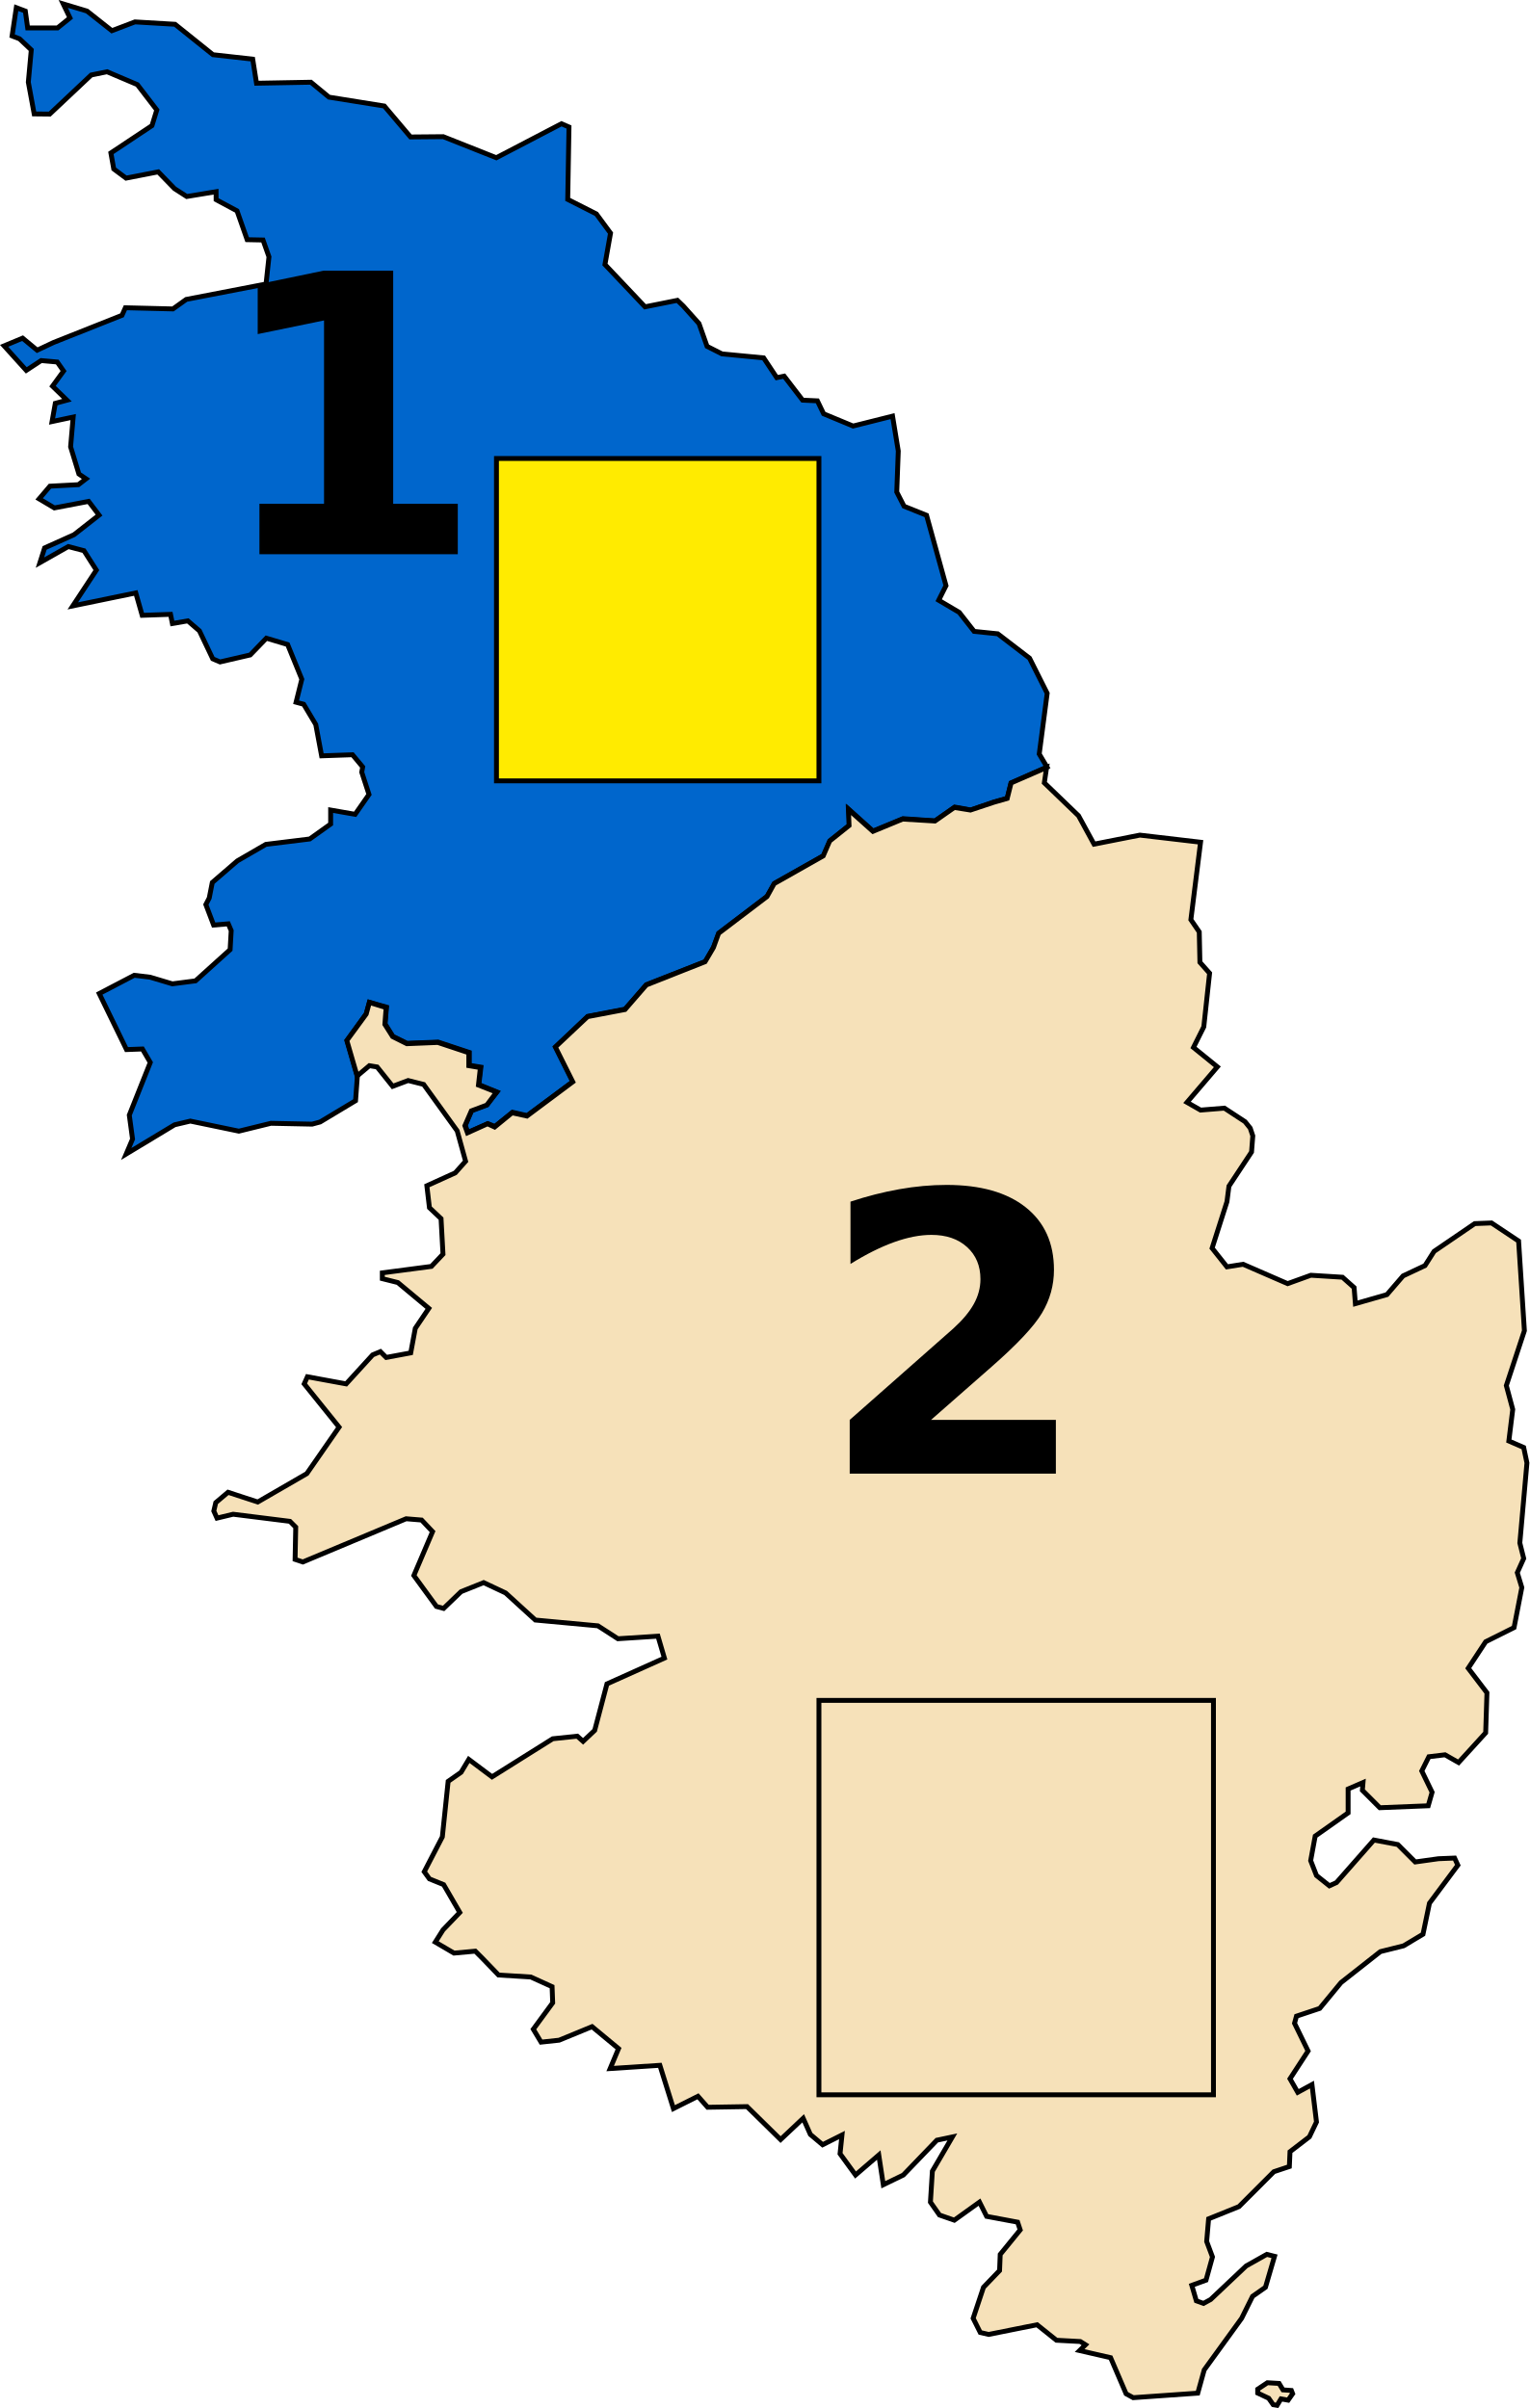
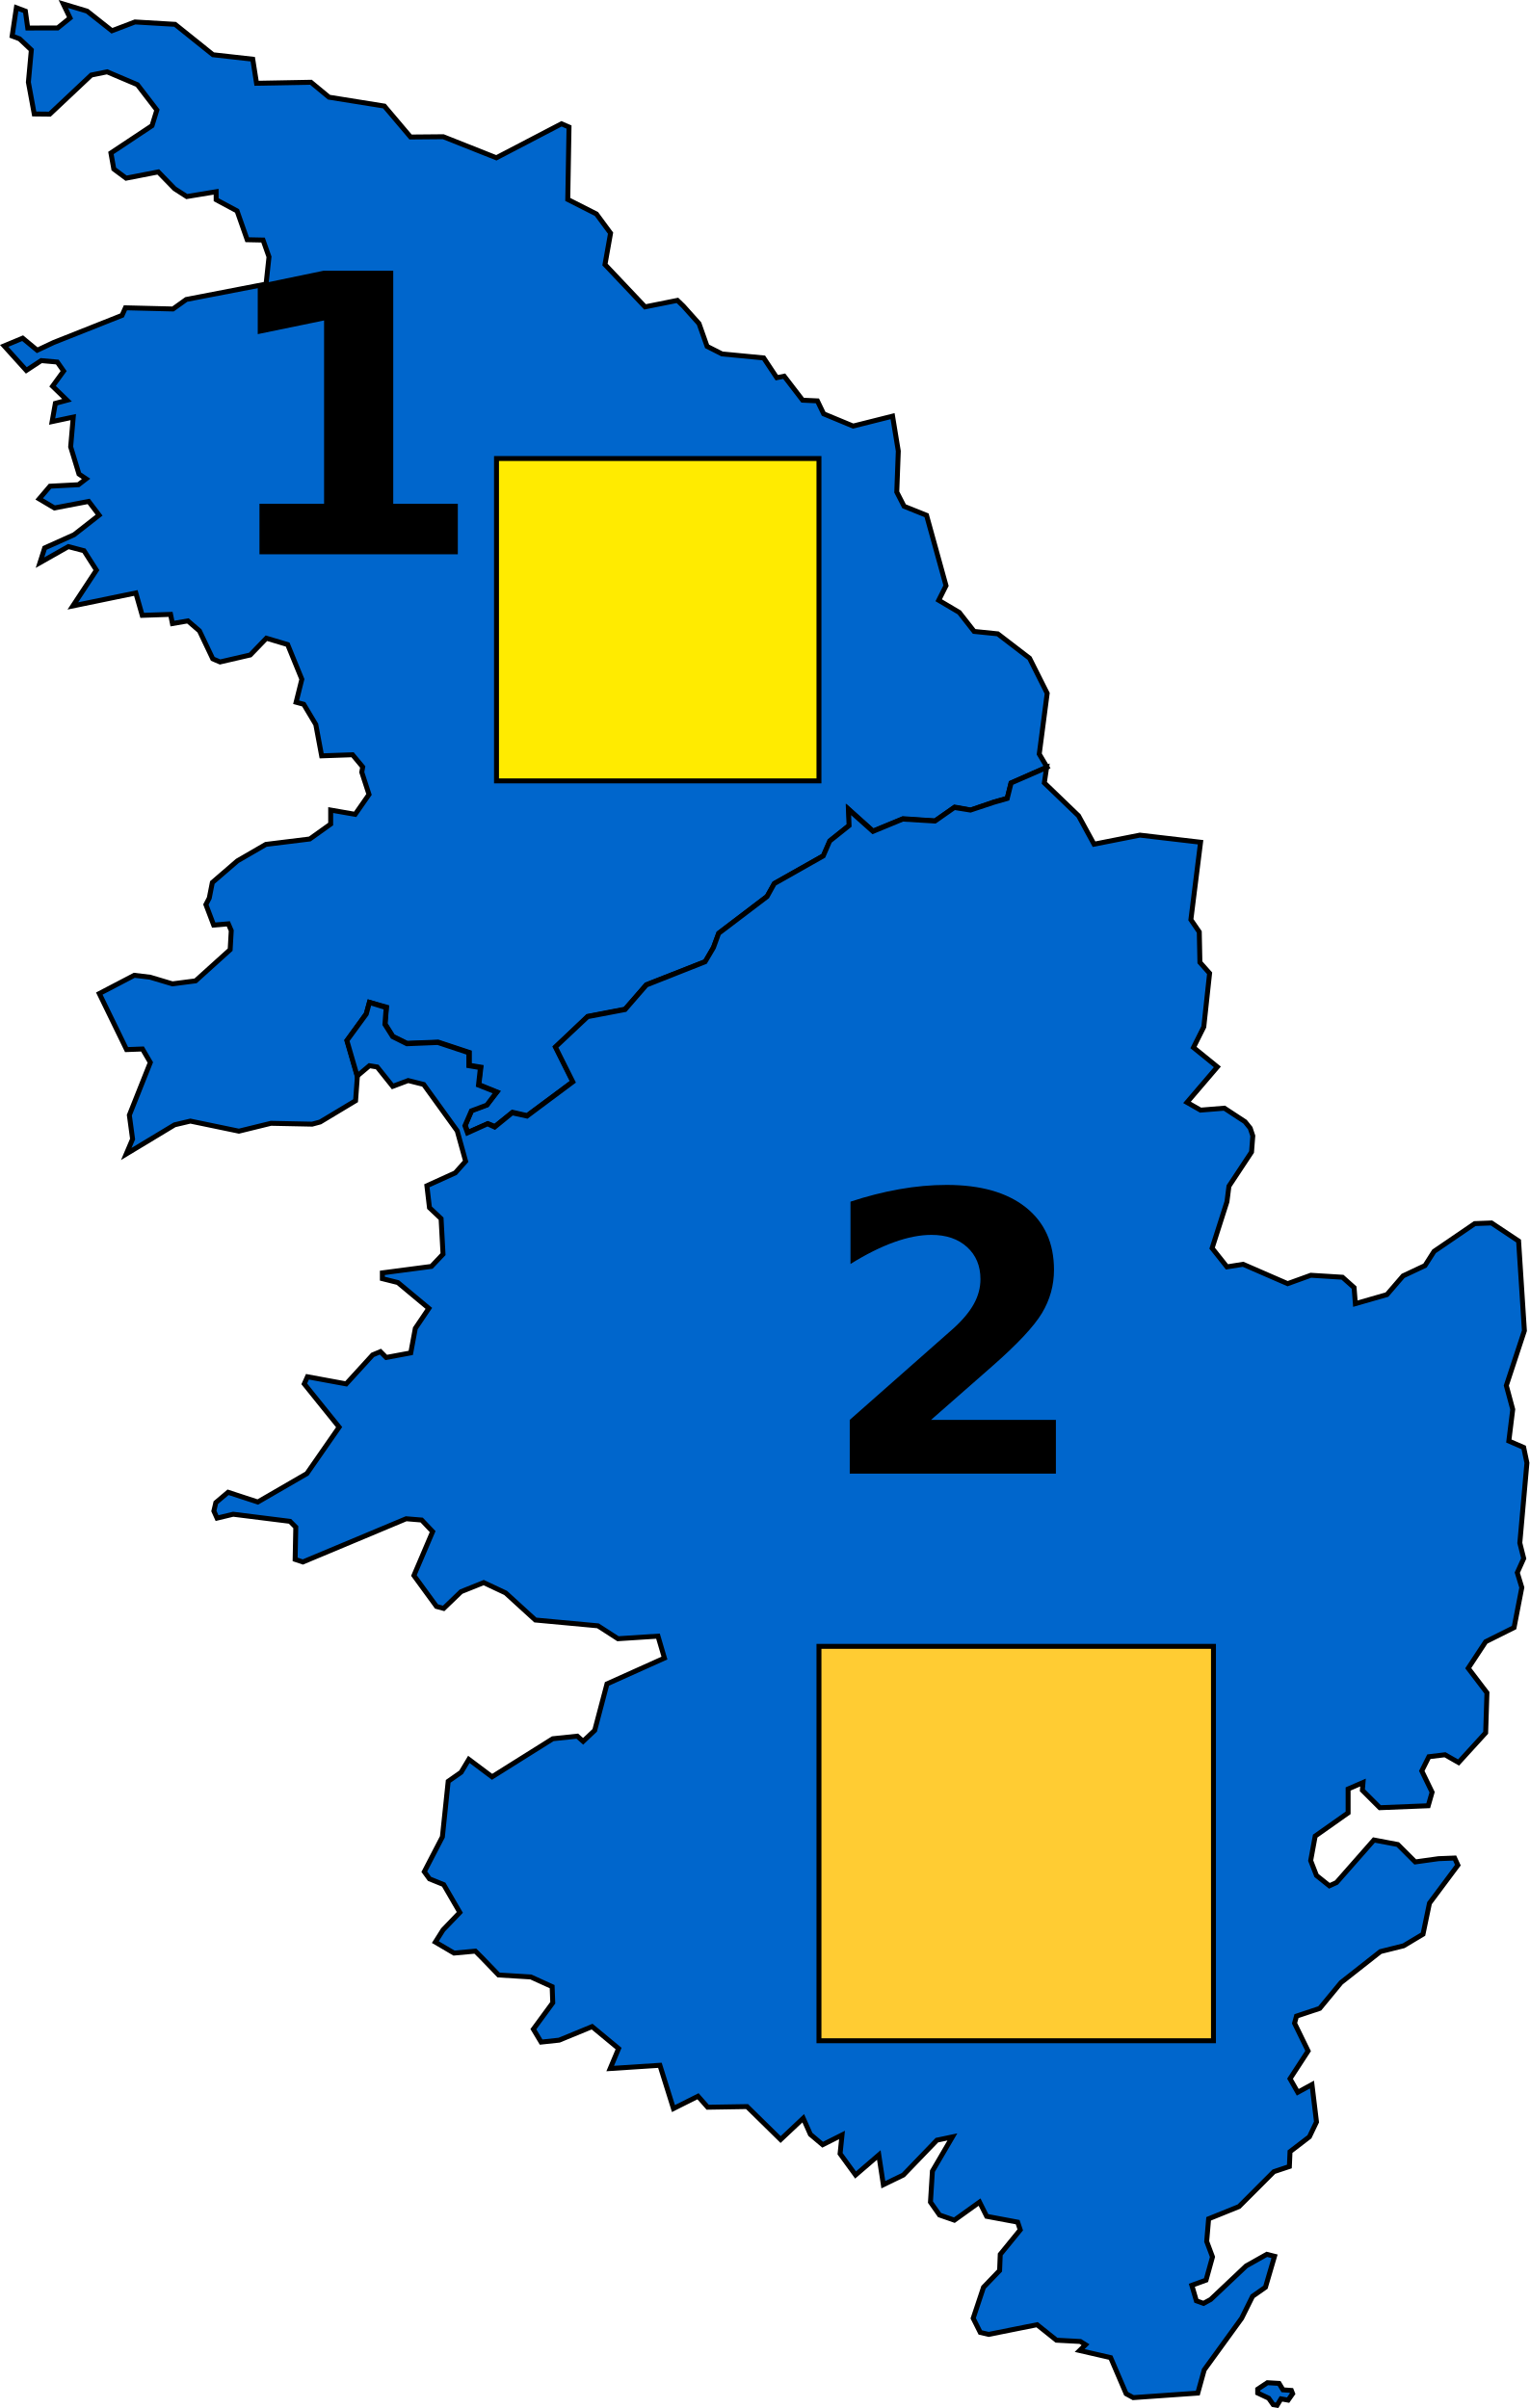
- <svg xmlns="http://www.w3.org/2000/svg" width="941.02" height="1482.032" viewBox="0 0 941.02 1482.032">
-   <path d="M606.539,478.374l4.5-8.978-11.971-43.315-13.83-5.543-4.5-8.782,0.941-25.216-3.521-21.468-24.275,6.089-18.126-7.525-3.851-7.981-9.088-.419-11.349-14.768-4.562.914-8.07-12.164-25.625-2.454-9.191-4.655L459.076,308.1l-9.643-10.777-3.658-3.521-19.928,3.99L401.2,271.751l3.432-19.32-8.719-11.821-17.624-8.935,0.775-44.559-4.615-2-40.09,20.919L301.7,193.072l-20.131.18-16.114-19.041-34.064-5.467-11.12-9.188-33.466.622-2.328-14.821-24.454-2.733L136.683,123.9l-24.67-1.463-14.2,5.414-15.3-12.087-14.631-4.4,4.143,8.616-7.625,6.152-18.392.023-1.453-10.4-5.543-2.085-2.6,17.424L41,132.844l7.219,6.827-1.816,19.842,3.6,19.559,9.557,0.1,25.548-24.058,9.736-2,18.645,7.918,11.971,15.6-2.973,9.643L97.2,203.081l1.766,9.876,7.575,5.63,19.789-3.851,10.052,10.345,7.5,4.818,18.05-2.973,0.023,4.918,12.862,6.9,6.228,17.73,9.76,0.2,3.658,10.345-1.792,16.726-49.091,9.484-8.2,5.859-29.262-.725-2.085,4.655L61.911,319.749,51.848,324.49l-8.962-7.415-11.372,4.738,13.634,15.093,9.164-6.035,9.9,0.888,3.877,5.547-6.8,9.331,8.885,8.616-7.169,1.932-2,11.223,13-2.76-1.589,18.289,5.108,16.753,4.373,2.95-4.689,3.621-17.5.914-6.651,7.818,9.381,5.567,21.072-4.017,6.408,8.44L74.534,438.042l-18.1,8.124-2.886,9.061L71,445.351l9.643,2.53,7.625,11.971-14.5,22.013,38.753-7.981,3.927,13.777,17.451-.6,1.144,5.653,9.507-1.639,7.129,6.152,8.2,17.222,4.476,1.905,18.572-4.3,9.953-10.308,13.078,3.9L214.671,527l-3.521,14.146,4.689,1.27,7.422,12.443,3.6,19.287,19.014-.665,6.252,7.5-0.572,3.229,4.449,13.7-8.516,12.224-15.073-2.63v8.616l-12.862,9.191-27.008,3.325-17.528,10.155L159.6,652.09l-1.882,9.557-2.085,4.017,4.792,12.636,9.012-.775,1.792,4.193-0.665,11.7L149.279,712.63l-14.249,1.842-13.7-4.093-9.76-1.17L90.039,720.452l16.776,34.483,9.786-.369,4.842,8.287-12.912,32.425,2,14.718-3.9,9.191,29.768-17.956,9.683-2.288,29.868,6.2,19.712-4.842,25.369,0.522,4.918-1.33,21.8-13.1,1.117-15.213-6.318-21.824,11.795-16.46,1.932-7.056,10.525,2.973-0.914,10.282,4.818,7.688,8.669,4.273,19.194-.725,19.167,6.355v7.894l7.143,1.17-1.27,10.727,11.146,4.562-6.062,7.765-9.457,3.495-3.967,9.264,1.563,4.373,12.367-5.414,4.273,1.742,10.894-8.746,8.978,2.058L381.6,774.6l-10.641-21.3,19.662-18.811,22.968-4.449,13.078-15.047,36.465-14.3L468,692.047l3.305-8.809,29.691-22.612,4.589-8.021,30.11-16.959,4.093-9.331,11.921-9.507-0.419-9.683,14.821,13.331,18.492-7.648,19.765,1.36,12.087-8.489,9.85,1.816,14.275-4.968,8.124-2.258,2.328-9.43,22.14-9.786-4.765-8.047,4.888-37.36L662.44,514.031l-19.559-15-14.528-1.486-9.164-11.7Z" transform="translate(-28.979 -108.955)" fill="#06c" stroke="#000" stroke-width="3" />
-   <path d="M672.938,581.292l-21.847,9.534-2.391,9.534-8.326,2.391-14.3,4.765-9.926-1.589-11.921,8.336-19.852-1.194-18.289,7.548-15.1-13.5,0.4,9.926-11.934,9.534-3.954,9.138L505.307,652.8l-4.4,7.944L471.12,683.378l-3.179,8.746-5.161,8.755-36.149,14.3-13.1,15.11-23.018,4.373-19.852,18.671,10.727,21.455-28.205,21.049-9.138-2L333.32,802.6l-4.373-2-12.34,5.567-1.589-4.373,3.967-9.138,9.534-3.571,5.962-7.944-11.12-4.373,1.194-10.727-7.129-1.194V756.9l-19.064-6.355-19.064.775-8.755-4.373-4.765-7.548,0.788-10.308-10.308-3.179-1.959,7.143-11.934,16.294,6.355,21.847,7.548-6.355,4.765,0.788,9.534,11.921,9.534-3.571,9.534,2.391,20.653,28.6,5.161,18.695-6.355,7.129-17.478,7.944,1.589,13.5,7.143,6.75,1.194,21.847-7.143,7.548-30.187,3.967v3.571l9.534,2.391L292.808,914.2,284.5,926.5l-2.81,15.1-15.1,2.81-3.571-3.571-4.765,2-16.294,17.847-23.842-4.389-1.959,4.373,21.455,26.639-19.852,28.6L187.57,1033.38l-18.289-5.985-7.548,6.378-1.2,5.154,1.959,4.373,9.926-2.391,34.952,4.373,3.571,3.571-0.4,19.852,4.765,1.59,63.549-26.6,9.534,0.788,6.75,7.129-11.515,27.008,13.906,19.064,4.4,1.194,10.727-10.308,13.906-5.58,13.5,6.355,18.289,16.676,38.523,3.571,12.3,7.944,24.634-1.59,3.967,13.5-35.348,15.888-7.548,28.6-7.143,6.75-3.571-3.179-15.1,1.59-37.343,23.436-14.3-10.727-4.765,7.944-7.944,5.567-3.571,34.164-11.12,21.455,3.182,4.4,8.745,3.548,9.926,17.109-10.308,10.727-4.765,7.548,11.515,6.75,13.1-1.194,4.373,4.373,9.926,10.308,19.852,1.22,13.1,5.962,0.369,9.926-11.921,16.257,4.765,7.944,11.12-1.194,20.261-8.337,16.294,13.5-5.161,12.3,30.593-2,8.336,26.639,15.1-7.575,5.962,6.75,24.225-.4,20.653,20.284,13.906-13.1,4.4,9.926,7.548,6.355,11.921-5.985-1.194,11.515,9.534,13.1,14.3-12.3,2.783,18.289,12.3-5.962,20.653-21.455,9.534-2-12.3,21.049-1.194,19.064,5.567,7.944,9.138,3.179,15.492-11.12,4.386,8.759,19.064,3.571,1.589,4.765-12.3,15.1L644,1506.4l-9.9,10.308-6.355,19.064,4.373,8.746,5.161,1.194,29.791-5.962,11.921,9.534,14.694,0.788,3.179,2-3.611,3.565,19.064,4.373,9.534,22.229,4.373,2.391,39.721-2.783,3.967-14.3,23.031-31.776,6.71-13.514,7.944-5.567,5.58-19.064-4.765-1.194-12.709,7.143-21.847,20.653-4.4,2.391-4.393-1.593-2.783-9.534,8.746-3.179,3.967-14.3-3.571-9.534,1.194-13.906,18.695-7.548,21.455-21.468,9.534-3.179,0.4-9.138,11.921-9.138,4.373-9.138-2.783-23.031-8.746,4.765-4.765-8.337,11.12-17.082-8.336-17.082,1.194-4.373,14.3-4.765,13.1-15.888,24.228-19.07,14.3-3.571,11.921-7.143,3.967-19.064,17.478-23.427-2-4.373-9.926.4-14.3,2-10.727-10.727-14.694-2.783L851.3,1267.6l-4.373,2-7.944-6.355-3.571-9.138,2.783-15.1,20.261-14.3v-14.694l9.165-3.967-0.4,4.765,10.727,10.727,29.791-1.194,2.391-8.337-6.355-13.1,4.373-8.746,9.926-1.194,8.336,4.755,16.676-18.289,0.788-24.634-11.515-15.113,10.727-16.294,17.478-8.746,4.765-24.634-2.783-9.138,3.954-8.746-2.391-9.534,4.373-49.251-2-9.534-9.138-3.967,2.4-19.46-3.944-14.664,11.12-33.758-3.571-55.2-16.676-11.12-10.308.4-25.026,17.082-5.567,8.745-13.5,6.355-9.926,11.515L862.924,911.3l-0.788-9.9-7.143-6.355-19.46-1.22-14.3,5.161-27.4-11.921-9.926,1.59-9.138-11.515,9.138-28.6,1.22-9.534,13.906-21.049,0.775-9.926-1.589-4.765-3.179-3.954-12.709-8.336-14.668,1.194-8.336-4.765L778,765.556,763.3,753.635l6.355-12.709,3.571-32.993-5.962-6.724-0.4-18.695-5.161-7.538,5.962-47.665-37.343-4.373L702.124,628.5l-9.534-17.478-21.049-20.261Zm135.848,994.149-5.962,3.967v2.391l6.75,3.179,2.783,3.967,2.391,0.4,2.391-3.967,4.4,0.788,2.783-3.967-0.788-2-5.161-.369-2.391-3.967Z" transform="translate(-28.979 -108.955)" fill="#f6e1b9" stroke="#000" stroke-width="3" />
-   <text transform="translate(131.56 341.123)" font-size="239.42" font-family="DejaVu Sans" font-weight="700" style="isolation:isolate">1</text>
-   <text transform="translate(503.878 906.974)" font-size="239.42" font-family="DejaVu Sans" font-weight="700" style="isolation:isolate">2</text>
-   <rect x="503.878" y="1046.524" width="242.746" height="242.746" fill="#f6e1b9" stroke="#000" stroke-width="3" />
-   <rect x="305.468" y="282.181" width="198.41" height="198.41" fill="#ffeb00" stroke="#000" stroke-width="3" />
+ <svg xmlns="http://www.w3.org/2000/svg" width="929.132" height="1463.28" viewBox="0 0 929.132 1463.28">
+   <path d="M575.7,373.755l4.442-8.864L568.32,322.125l-13.654-5.473-4.442-8.671,0.929-24.9-3.477-21.2L523.709,267.9l-17.9-7.43-3.8-7.879-8.973-.414L481.833,237.6l-4.5.9-7.968-12.01-25.3-2.423-9.074-4.6L430.1,205.644,420.584,195l-3.611-3.477-19.676,3.94-24.331-25.713,3.388-19.075-8.608-11.671-17.4-8.822,0.765-43.993-4.557-1.97-39.581,20.654-32.25-12.8-19.876.177-15.91-18.8-33.632-5.4-10.979-9.071-33.041.614-2.3-14.633-24.144-2.7L111.8,23.781,87.445,22.336,73.43,27.681l-15.1-11.934-14.446-4.34,4.091,8.506-7.528,6.074-18.159.023L20.851,15.743l-5.473-2.059-2.571,17.2,4.531,1.72,7.128,6.74-1.793,19.59L26.226,78.25l9.436,0.1L60.885,54.6l9.613-1.97,18.408,7.817,11.819,15.4L97.79,85.365,72.819,101.954l1.743,9.751,7.479,5.558,19.538-3.8,9.925,10.214,7.4,4.757,17.821-2.935,0.023,4.856,12.7,6.812,6.149,17.505,9.636,0.2,3.611,10.214-1.77,16.514-48.468,9.363-8.093,5.785-28.891-.716-2.058,4.6L37.979,217.141l-9.935,4.682L19.2,214.5,7.968,219.18l13.461,14.9,9.048-5.959L40.254,229l3.828,5.476-6.714,9.212,8.772,8.506L39.063,254.1l-1.97,11.08,12.837-2.725L48.36,280.515l5.043,16.54,4.317,2.912-4.629,3.575-17.279.9-6.566,7.719,9.262,5.5,20.8-3.966,6.327,8.332-15.2,11.908-17.87,8.021-2.85,8.946,17.23-9.751,9.521,2.5L64,355.468,49.683,377.2l38.261-7.879,3.877,13.6,17.23-.591,1.129,5.581,9.386-1.619,7.039,6.074,8.093,17,4.419,1.881,18.336-4.242,9.826-10.178,12.912,3.851,8.608,21.077-3.477,13.966,4.629,1.254,7.328,12.285,3.552,19.042,18.773-.657,6.172,7.4-0.565,3.188,4.393,13.526L221.2,503.841l-14.882-2.6v8.506l-12.7,9.074-26.665,3.283-17.305,10.027-15.22,13.132-1.858,9.436-2.058,3.966,4.731,12.476,8.9-.765,1.77,4.14-0.657,11.547-21.012,18.973-14.068,1.819-13.526-4.041-9.636-1.156-21.258,11.1,16.563,34.046,9.662-.364,4.78,8.181L84.008,686.637l1.97,14.531-3.851,9.074,29.39-17.729,9.56-2.259,29.489,6.123,19.462-4.78,25.047,0.515,4.856-1.313,21.521-12.939,1.1-15.02-6.238-21.547,11.645-16.251,1.907-6.967,10.391,2.935-0.9,10.151,4.757,7.591,8.559,4.219,18.95-.716,18.924,6.274v7.794l7.052,1.156-1.254,10.591,11,4.5-5.985,7.666-9.337,3.451-3.917,9.147,1.543,4.317,12.21-5.345,4.219,1.72,10.755-8.635,8.864,2.032,27.906-20.706L343.1,645.191l19.413-18.572,22.676-4.393L398.1,607.37l36-14.117,4.806-8.536,3.263-8.7,29.315-22.325,4.531-7.919,29.728-16.744,4.041-9.212,11.77-9.386-0.414-9.56,14.633,13.162,18.257-7.551,19.515,1.343,11.934-8.382,9.725,1.793,14.094-4.9,8.021-2.229,2.3-9.311,21.859-9.662-4.7-7.945L641.6,430.3l-10.716-21.34-19.311-14.807-14.344-1.468-9.048-11.547Z" transform="translate(-5.433 -8.991)" fill="#06c" stroke="#000" stroke-width="3" />
+   <path d="M641.254,475.366l-21.57,9.413-2.361,9.413-8.221,2.361-14.117,4.7-9.8-1.569-11.77,8.231-19.6-1.179-18.057,7.453L520.85,500.866l0.391,9.8-11.783,9.413-3.9,9.022-29.8,16.865-4.34,7.843L442,576.157l-3.139,8.635-5.1,8.644-35.69,14.117L385.14,622.472l-22.726,4.317-19.6,18.435,10.591,21.182-27.847,20.782-9.022-1.97-10.591,8.644-4.317-1.97-12.184,5.5-1.569-4.317,3.917-9.022,9.413-3.526,5.887-7.843-10.979-4.317,1.179-10.591-7.039-1.179v-7.843l-18.822-6.274-18.822.765-8.644-4.317-4.7-7.453,0.778-10.178-10.178-3.139-1.934,7.052-11.783,16.087,6.274,21.57,7.453-6.274,4.7,0.778,9.413,11.77,9.413-3.526,9.413,2.361L283.2,696.206l5.1,18.458-6.274,7.039-17.256,7.843,1.569,13.326,7.052,6.665,1.179,21.57-7.052,7.453-29.8,3.917V786l9.413,2.361,18.822,15.687L257.739,816.2l-2.774,14.909-14.909,2.774-3.526-3.526-4.7,1.97-16.087,17.62L192.2,845.61l-1.934,4.317,21.183,26.3-19.6,28.235-29.8,17.256-18.057-5.91-7.453,6.3-1.182,5.089,1.934,4.317,9.8-2.361,34.509,4.317L185.121,937l-0.391,19.6,4.7,1.569L252.178,931.9l9.413,0.778,6.665,7.039-11.369,26.665,13.73,18.822,4.34,1.179,10.591-10.178,13.73-5.509L312.6,976.97l18.057,16.465,38.035,3.526,12.147,7.843,24.321-1.569,3.917,13.326-34.9,15.687-7.453,28.235-7.052,6.665-3.526-3.139-14.909,1.569-36.869,23.139-14.117-10.591-4.7,7.843-7.843,5.5-3.526,33.73L263.2,1146.378l3.142,4.344,8.635,3.5,9.8,16.892L274.6,1181.707l-4.7,7.453,11.369,6.665,12.939-1.179,4.317,4.317,9.8,10.178,19.6,1.2,12.939,5.887,0.364,9.8-11.77,16.051,4.7,7.843,10.979-1.179,20-8.231,16.087,13.326-5.1,12.147,30.2-1.97,8.231,26.3,14.909-7.479,5.887,6.665,23.917-.391,20.391,20.027L493.4,1296.2l4.34,9.8,7.453,6.274,11.77-5.91-1.179,11.369,9.413,12.939,14.117-12.147,2.748,18.057,12.147-5.887,20.391-21.183,9.413-1.97-12.147,20.782-1.179,18.822,5.5,7.843,9.022,3.139,15.3-10.979,4.33,8.648,18.822,3.526,1.569,4.7-12.147,14.909-0.391,9.8-9.777,10.178-6.274,18.822,4.317,8.635,5.1,1.179,29.413-5.887,11.77,9.413,14.508,0.778,3.139,1.97-3.565,3.52,18.822,4.317,9.413,21.947,4.317,2.361,39.217-2.748L737,1449.108l22.739-31.373,6.625-13.342,7.843-5.5,5.509-18.822-4.7-1.179-12.548,7.052-21.57,20.391-4.34,2.361-4.337-1.573-2.748-9.413,8.635-3.139,3.917-14.117-3.526-9.413,1.179-13.73,18.458-7.453,21.182-21.2,9.413-3.139,0.391-9.022,11.77-9.022,4.317-9.022-2.748-22.739-8.635,4.7-4.7-8.231,10.979-16.865-8.231-16.865,1.179-4.317,14.117-4.7,12.939-15.687,23.921-18.828,14.117-3.526,11.77-7.052,3.917-18.822,17.256-23.13-1.97-4.317-9.8.391-14.117,1.97L854.6,1129.854l-14.508-2.748-22.739,25.864-4.317,1.97-7.843-6.274-3.526-9.022,2.748-14.909,20-14.117V1096.11l9.048-3.917-0.391,4.7,10.591,10.591,29.413-1.179,2.361-8.231-6.274-12.939,4.317-8.635,9.8-1.179,8.231,4.695,16.465-18.057,0.778-24.321-11.369-14.922,10.591-16.087L925.235,998l4.7-24.321-2.748-9.022,3.9-8.635-2.361-9.413,4.317-48.626-1.97-9.413-9.022-3.917,2.37-19.213-3.894-14.478,10.979-33.33-3.526-54.5-16.465-10.979-10.178.391-24.709,16.865-5.5,8.634-13.326,6.274-9.8,11.369-19.186,5.5-0.778-9.777L821,785.136l-19.213-1.2-14.117,5.1-27.056-11.77-9.8,1.569-9.022-11.369,9.022-28.235,1.2-9.413,13.73-20.782,0.765-9.8-1.569-4.7-3.139-3.9-12.548-8.231-14.482,1.179-8.231-4.7,18.435-21.57-14.508-11.77,6.274-12.548,3.526-32.575-5.887-6.638L733.994,575.3l-5.1-7.443,5.887-47.06-36.869-4.317-27.847,5.5-9.413-17.256-20.782-20ZM775.378,1456.9l-5.887,3.917v2.361l6.665,3.139,2.748,3.917,2.361,0.391,2.361-3.917,4.34,0.778,2.748-3.917-0.778-1.97-5.1-.364-2.361-3.917Z" transform="translate(-5.433 -8.991)" fill="#06c" stroke="#000" stroke-width="3" />
+   <text transform="translate(129.923 336.825)" font-size="236.383" font-family="DejaVu Sans" font-weight="700" style="isolation:isolate">1</text>
+   <text transform="translate(497.517 895.499)" font-size="236.383" font-family="DejaVu Sans" font-weight="700" style="isolation:isolate">2</text>
+   <rect x="497.517" y="1000.445" width="239.666" height="239.666" fill="#fc3" stroke="#000" stroke-width="3" />
+   <rect x="301.625" y="278.632" width="195.892" height="195.892" fill="#ffeb00" stroke="#000" stroke-width="3" />
</svg>
